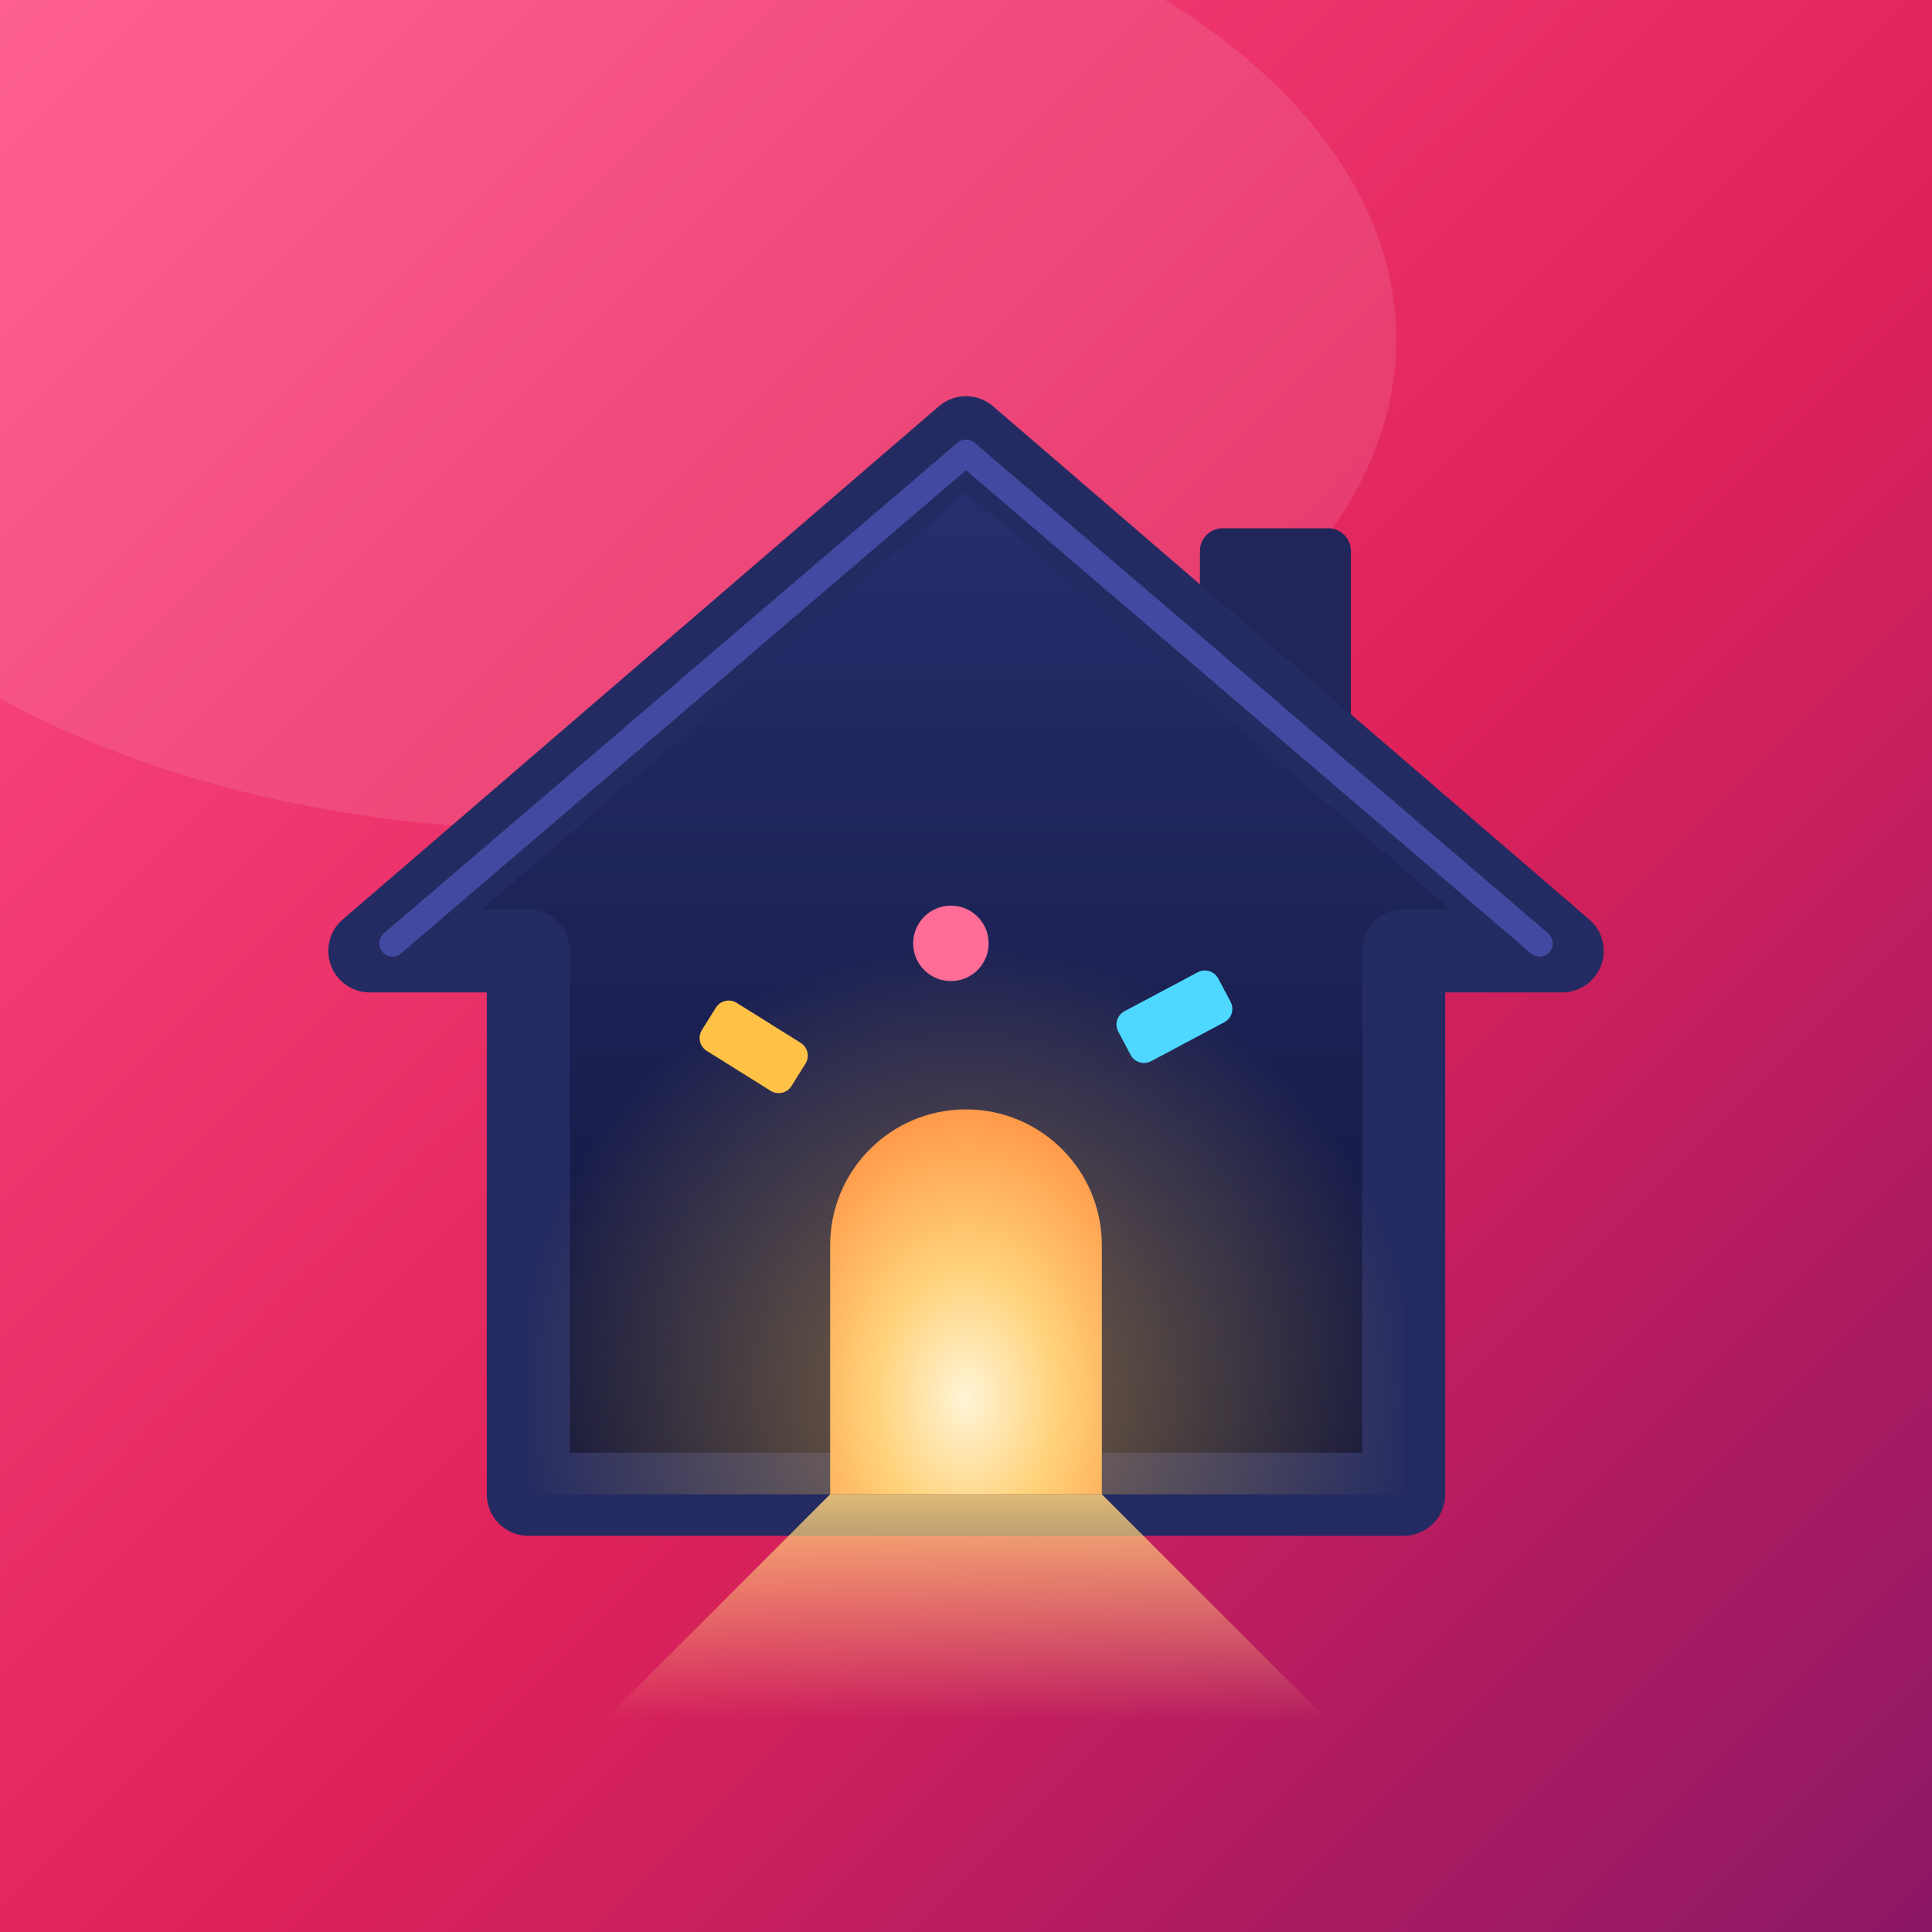
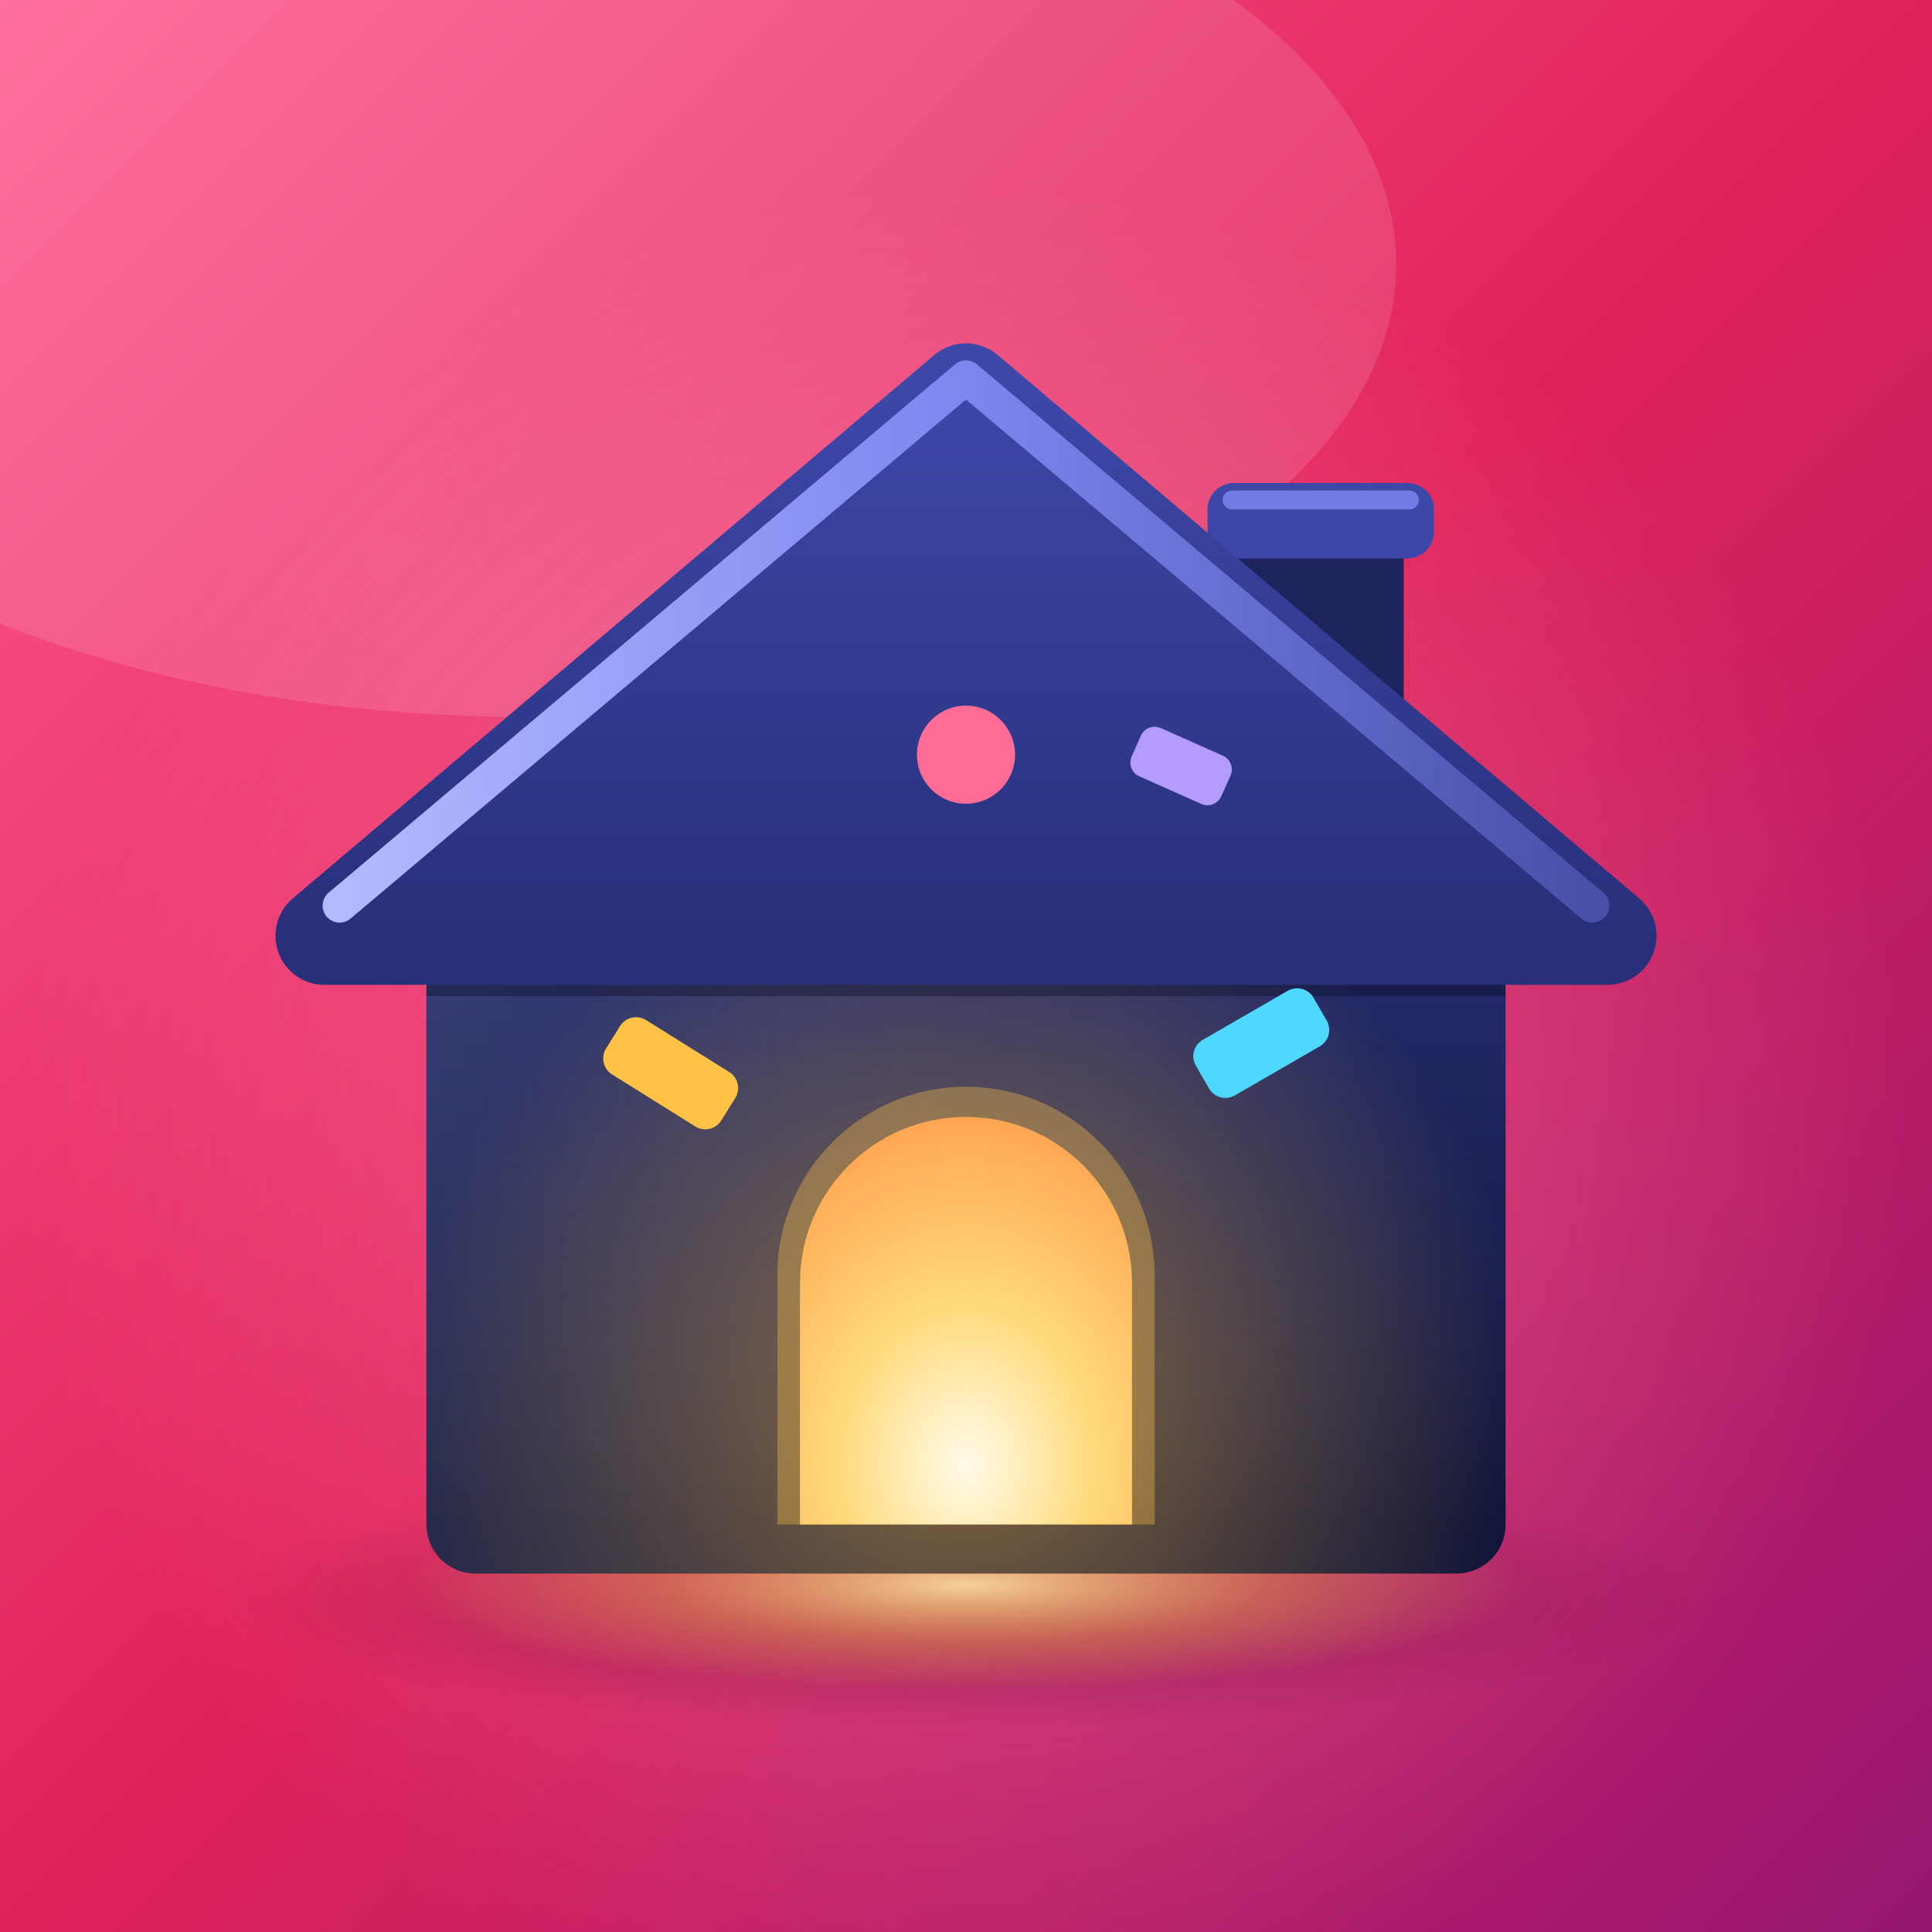
<svg xmlns="http://www.w3.org/2000/svg" viewBox="0 0 512 512">
  <defs>
-     <linearGradient id="c1bg" x1="0" y1="0" x2="1" y2="1">
-       <stop offset="0" stop-color="#ff4f86" />
-       <stop offset=".55" stop-color="#e0225a" />
-       <stop offset="1" stop-color="#8a1766" />
+     <linearGradient id="rhBg" x1="0" y1="0" x2="1" y2="1">
+       <stop offset="0" stop-color="#ff5c90" />
+       <stop offset=".5" stop-color="#e0225a" />
+       <stop offset="1" stop-color="#951670" />
    </linearGradient>
-     <linearGradient id="c1casa" x1="0" y1="0" x2="0" y2="1">
-       <stop offset="0" stop-color="#283070" />
-       <stop offset="1" stop-color="#10143a" />
+     <radialGradient id="rhAura" cx="256" cy="300" r="250" gradientUnits="userSpaceOnUse">
+       <stop offset="0" stop-color="#ff9cbb" stop-opacity=".45" />
+       <stop offset="1" stop-color="#ff9cbb" stop-opacity="0" />
+     </radialGradient>
+     <linearGradient id="rhFacciata" x1="0" y1="0" x2="0" y2="1">
+       <stop offset="0" stop-color="#262e70" />
+       <stop offset="1" stop-color="#0f1338" />
    </linearGradient>
-     <radialGradient id="c1porta" cx=".5" cy=".75" r=".75">
-       <stop offset="0" stop-color="#fff4d6" />
-       <stop offset=".45" stop-color="#ffd27a" />
+     <linearGradient id="rhTetto" x1="0" y1="0" x2="0" y2="1">
+       <stop offset="0" stop-color="#3d47a8" />
+       <stop offset="1" stop-color="#28307a" />
+     </linearGradient>
+     <linearGradient id="rhLato" x1="0" y1="0" x2="1" y2="0">
+       <stop offset="0" stop-color="#fff" stop-opacity=".09" />
+       <stop offset=".5" stop-color="#fff" stop-opacity="0" />
+     </linearGradient>
+     <linearGradient id="rhBordo" x1="0" y1="0" x2="1" y2="0">
+       <stop offset="0" stop-color="#b3bbff" />
+       <stop offset=".5" stop-color="#7c86ee" />
+       <stop offset="1" stop-color="#4650a8" />
+     </linearGradient>
+     <radialGradient id="rhPorta" cx=".5" cy=".85" r=".95">
+       <stop offset="0" stop-color="#fffbe9" />
+       <stop offset=".42" stop-color="#ffd978" />
      <stop offset="1" stop-color="#ff9a4a" />
    </radialGradient>
-     <radialGradient id="c1alone" cx="256" cy="370" r="120" gradientUnits="userSpaceOnUse">
-       <stop offset="0" stop-color="#ffc247" stop-opacity=".45" />
+     <radialGradient id="rhLuce" cx="256" cy="372" r="150" gradientUnits="userSpaceOnUse">
+       <stop offset="0" stop-color="#ffc247" stop-opacity=".5" />
      <stop offset="1" stop-color="#ffc247" stop-opacity="0" />
    </radialGradient>
-     <linearGradient id="c1fascio" x1="0" y1="0" x2="0" y2="1">
-       <stop offset="0" stop-color="#ffd27a" stop-opacity=".85" />
-       <stop offset="1" stop-color="#ffd27a" stop-opacity="0" />
-     </linearGradient>
-     <clipPath id="c1clip">
-       <path d="M256 116 L414 252 H372 V396 H140 V252 H98 Z" />
+     <radialGradient id="rhPozza">
+       <stop offset="0" stop-color="#ffe3a0" stop-opacity=".9" />
+       <stop offset=".55" stop-color="#ffc247" stop-opacity=".35" />
+       <stop offset="1" stop-color="#ffc247" stop-opacity="0" />
+     </radialGradient>
+     <radialGradient id="rhOmbra">
+       <stop offset="0" stop-color="#4a0a2e" stop-opacity=".45" />
+       <stop offset="1" stop-color="#4a0a2e" stop-opacity="0" />
+     </radialGradient>
+     <clipPath id="rhFac">
+       <rect x="113" y="235" width="286" height="182" rx="13" />
    </clipPath>
-     <clipPath id="tondo1">
-       <rect width="512" height="512" rx="114" />
+     <clipPath id="rhTondo">
+       <rect width="512" height="512" />
    </clipPath>
  </defs>
-   <g>
-     <rect width="512" height="512" fill="url(#c1bg)" />
-     <ellipse cx="150" cy="90" rx="220" ry="130" fill="#fff" opacity=".10" />
-     <rect x="318" y="140" width="40" height="80" rx="6" fill="#20265a" />
-     <path d="M256 116 L414 252 H372 V396 H140 V252 H98 Z" fill="url(#c1casa)" stroke="#242b62" stroke-width="22" stroke-linejoin="round" />
-     <path d="M104 250 L256 120 L408 250" fill="none" stroke="#444ea6" stroke-width="7" stroke-linejoin="round" stroke-linecap="round" opacity=".9" />
-     <g clip-path="url(#c1clip)">
-       <circle cx="256" cy="370" r="130" fill="url(#c1alone)" />
+   <g clip-path="url(#rhTondo)">
+     <rect width="512" height="512" fill="url(#rhBg)" />
+     <circle cx="256" cy="300" r="250" fill="url(#rhAura)" />
+     <ellipse cx="140" cy="70" rx="230" ry="120" fill="#fff" opacity=".12" />
+     <ellipse cx="256" cy="424" rx="200" ry="34" fill="url(#rhOmbra)" />
+     <ellipse cx="256" cy="420" rx="150" ry="28" fill="url(#rhPozza)" />
+     <rect x="328" y="138" width="44" height="90" rx="8" fill="#1d235c" />
+     <rect x="320" y="128" width="60" height="20" rx="7" fill="#3d47a8" />
+     <rect x="324" y="130" width="52" height="5" rx="2.5" fill="#8a93ff" opacity=".7" />
+     <rect x="126" y="236" width="260" height="168" fill="url(#rhFacciata)" stroke="url(#rhFacciata)" stroke-width="26" stroke-linejoin="round" />
+     <g clip-path="url(#rhFac)">
+       <rect x="113" y="235" width="286" height="182" fill="url(#rhLato)" />
+       <circle cx="256" cy="372" r="150" fill="url(#rhLuce)" />
+       <rect x="113" y="248" width="286" height="16" fill="#05071a" opacity=".35" />
    </g>
-     <path d="M220 396 H292 L352 456 H160 Z" fill="url(#c1fascio)" />
-     <path d="M220 396 V330 A36 36 0 0 1 292 330 V396 Z" fill="url(#c1porta)" />
-     <rect x="296" y="262" width="30" height="15" rx="4" fill="#4fd8ff" transform="rotate(-28 311 269)" />
-     <rect x="186" y="270" width="28" height="15" rx="4" fill="#ffc247" transform="rotate(32 200 277)" />
-     <circle cx="252" cy="250" r="10" fill="#ff6d97" />
+     <path d="M256 104 L426 248 H86 Z" fill="url(#rhTetto)" stroke="url(#rhTetto)" stroke-width="26" stroke-linejoin="round" />
+     <path d="M90 240 L256 100 L422 240" fill="none" stroke="url(#rhBordo)" stroke-width="9" stroke-linecap="round" stroke-linejoin="round" />
+     <path d="M206 404 V338 A50 50 0 0 1 306 338 V404 Z" fill="#ffc247" opacity=".35" />
+     <path d="M212 404 V340 A44 44 0 0 1 300 340 V404 Z" fill="url(#rhPorta)" />
+     <rect x="160" y="276" width="36" height="17" rx="5" fill="#ffc247" transform="rotate(32 178 284)" />
+     <rect x="316" y="268" width="36" height="17" rx="5" fill="#4fd8ff" transform="rotate(-30 334 276)" />
+     <circle cx="256" cy="200" r="13" fill="#ff6d97" />
+     <rect x="300" y="196" width="26" height="14" rx="4" fill="#b39bff" transform="rotate(24 313 203)" />
  </g>
</svg>
